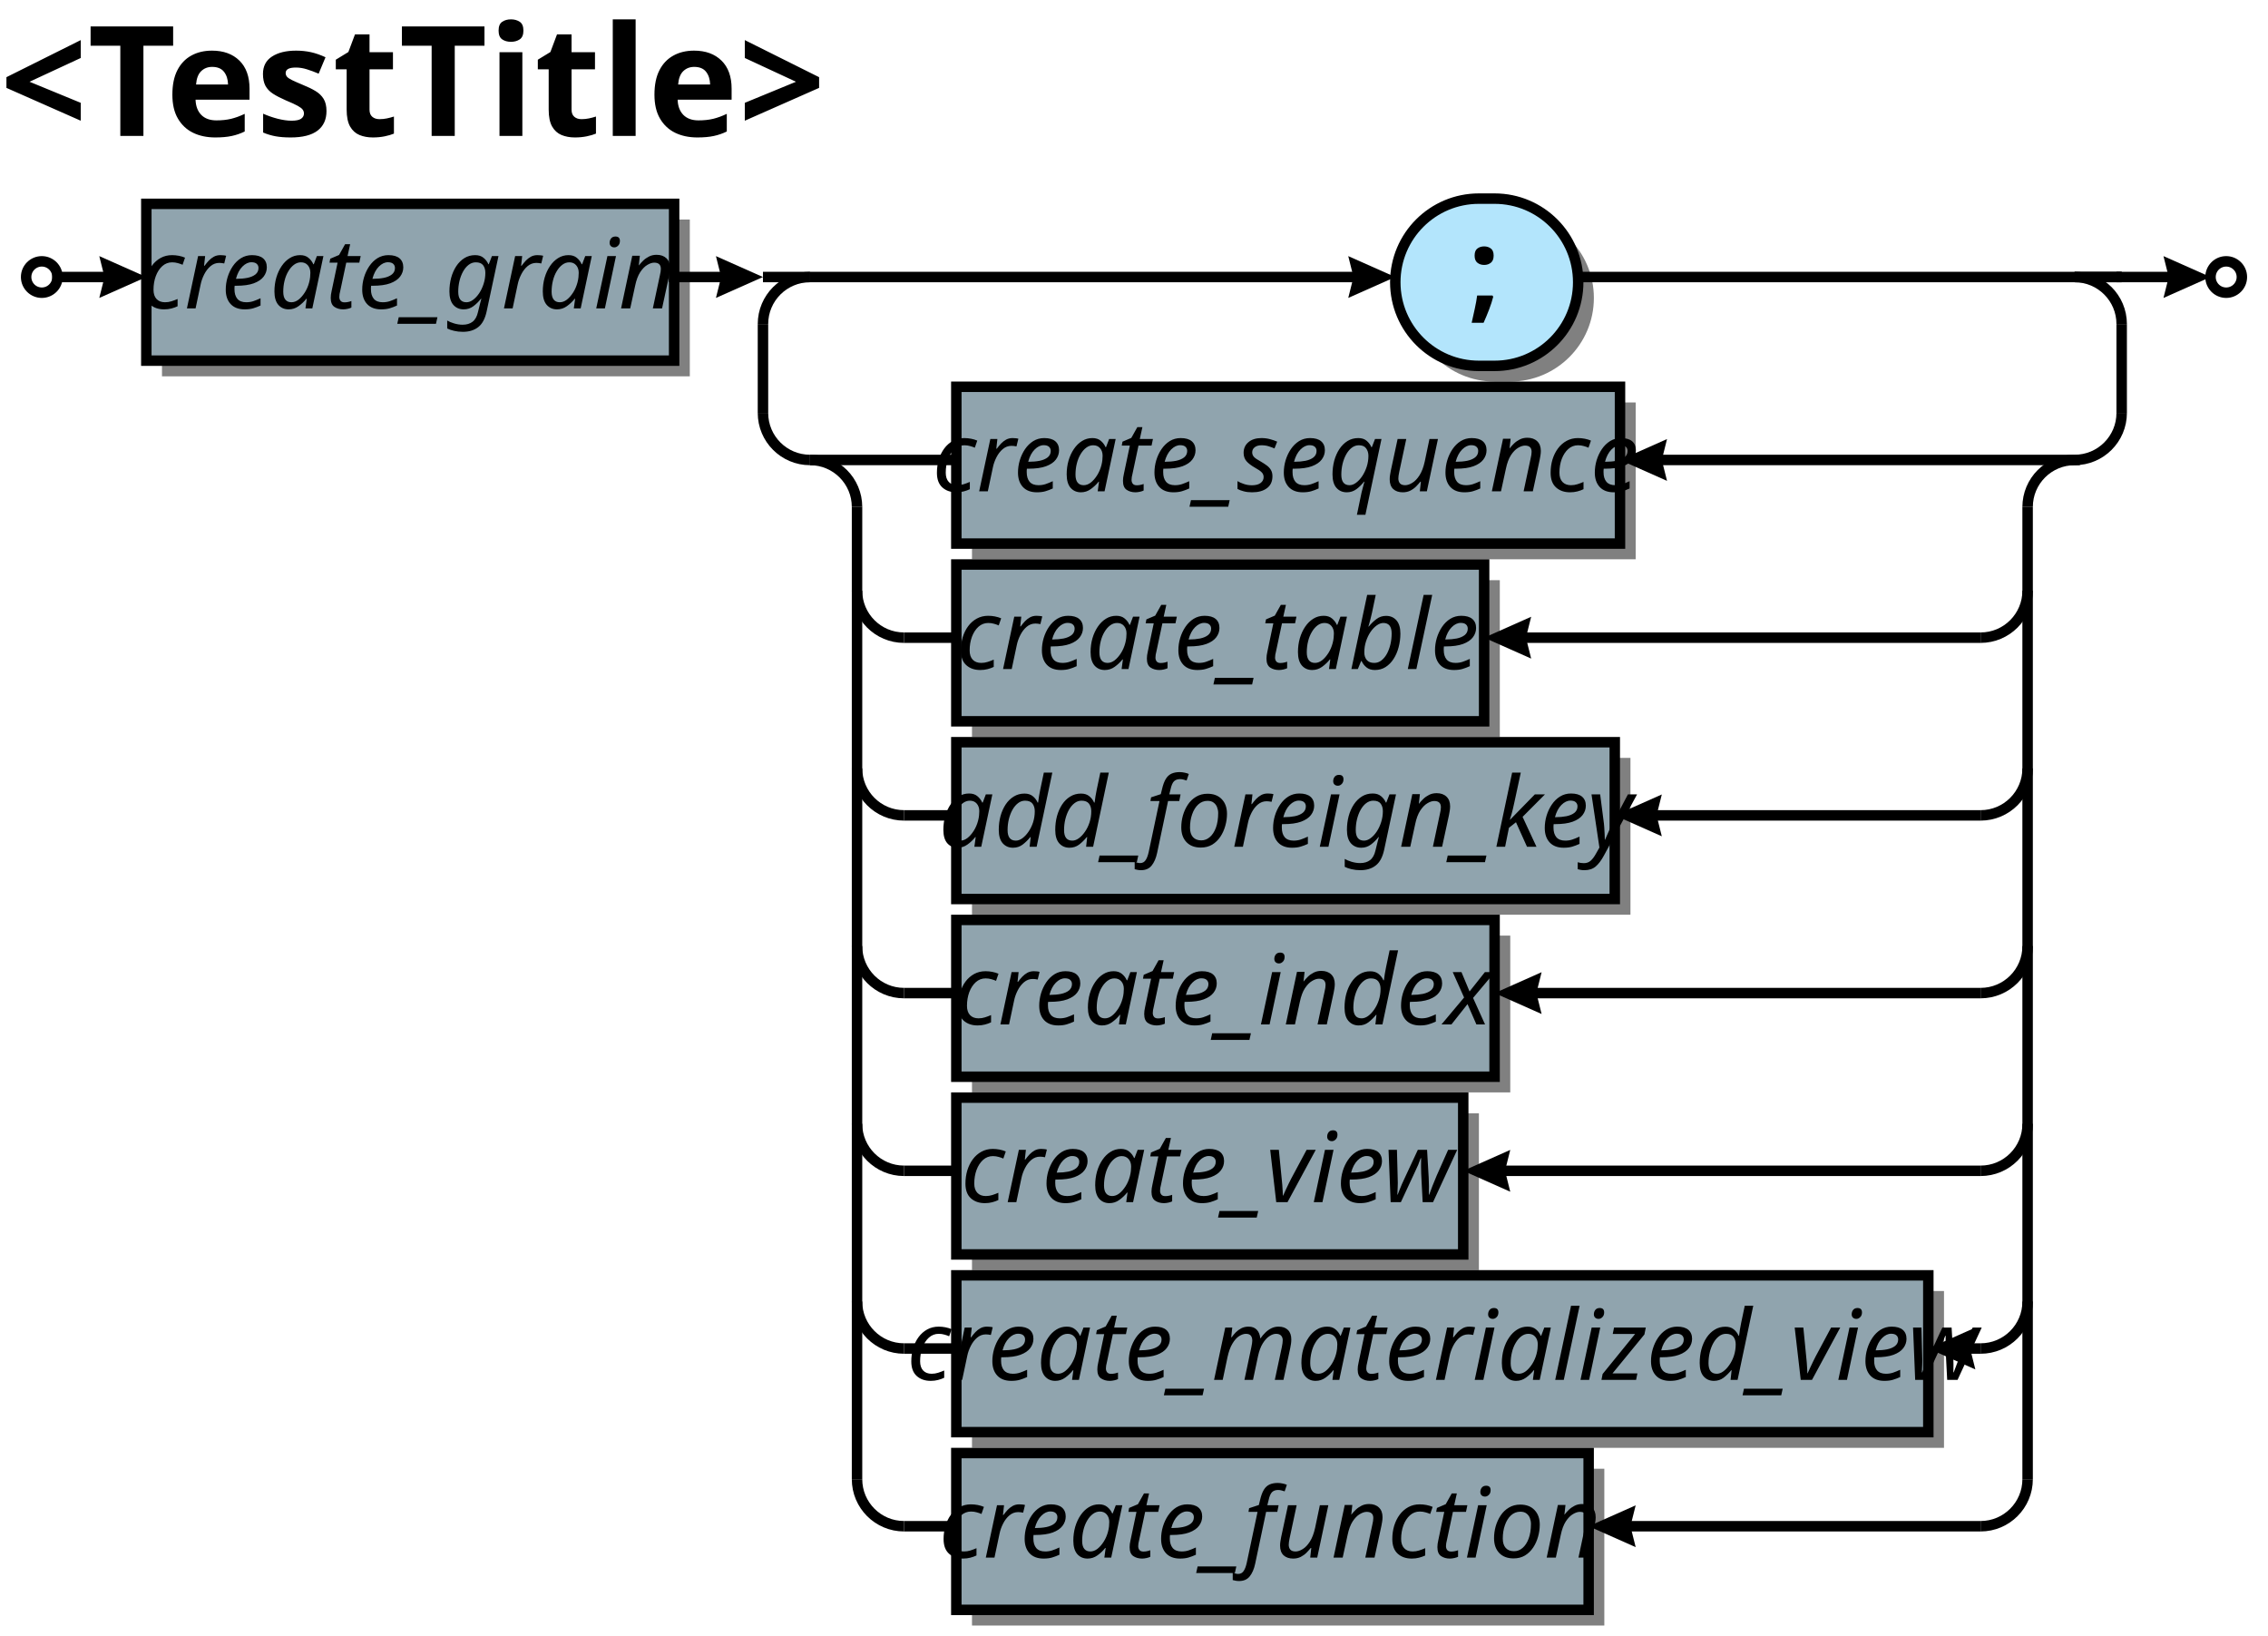
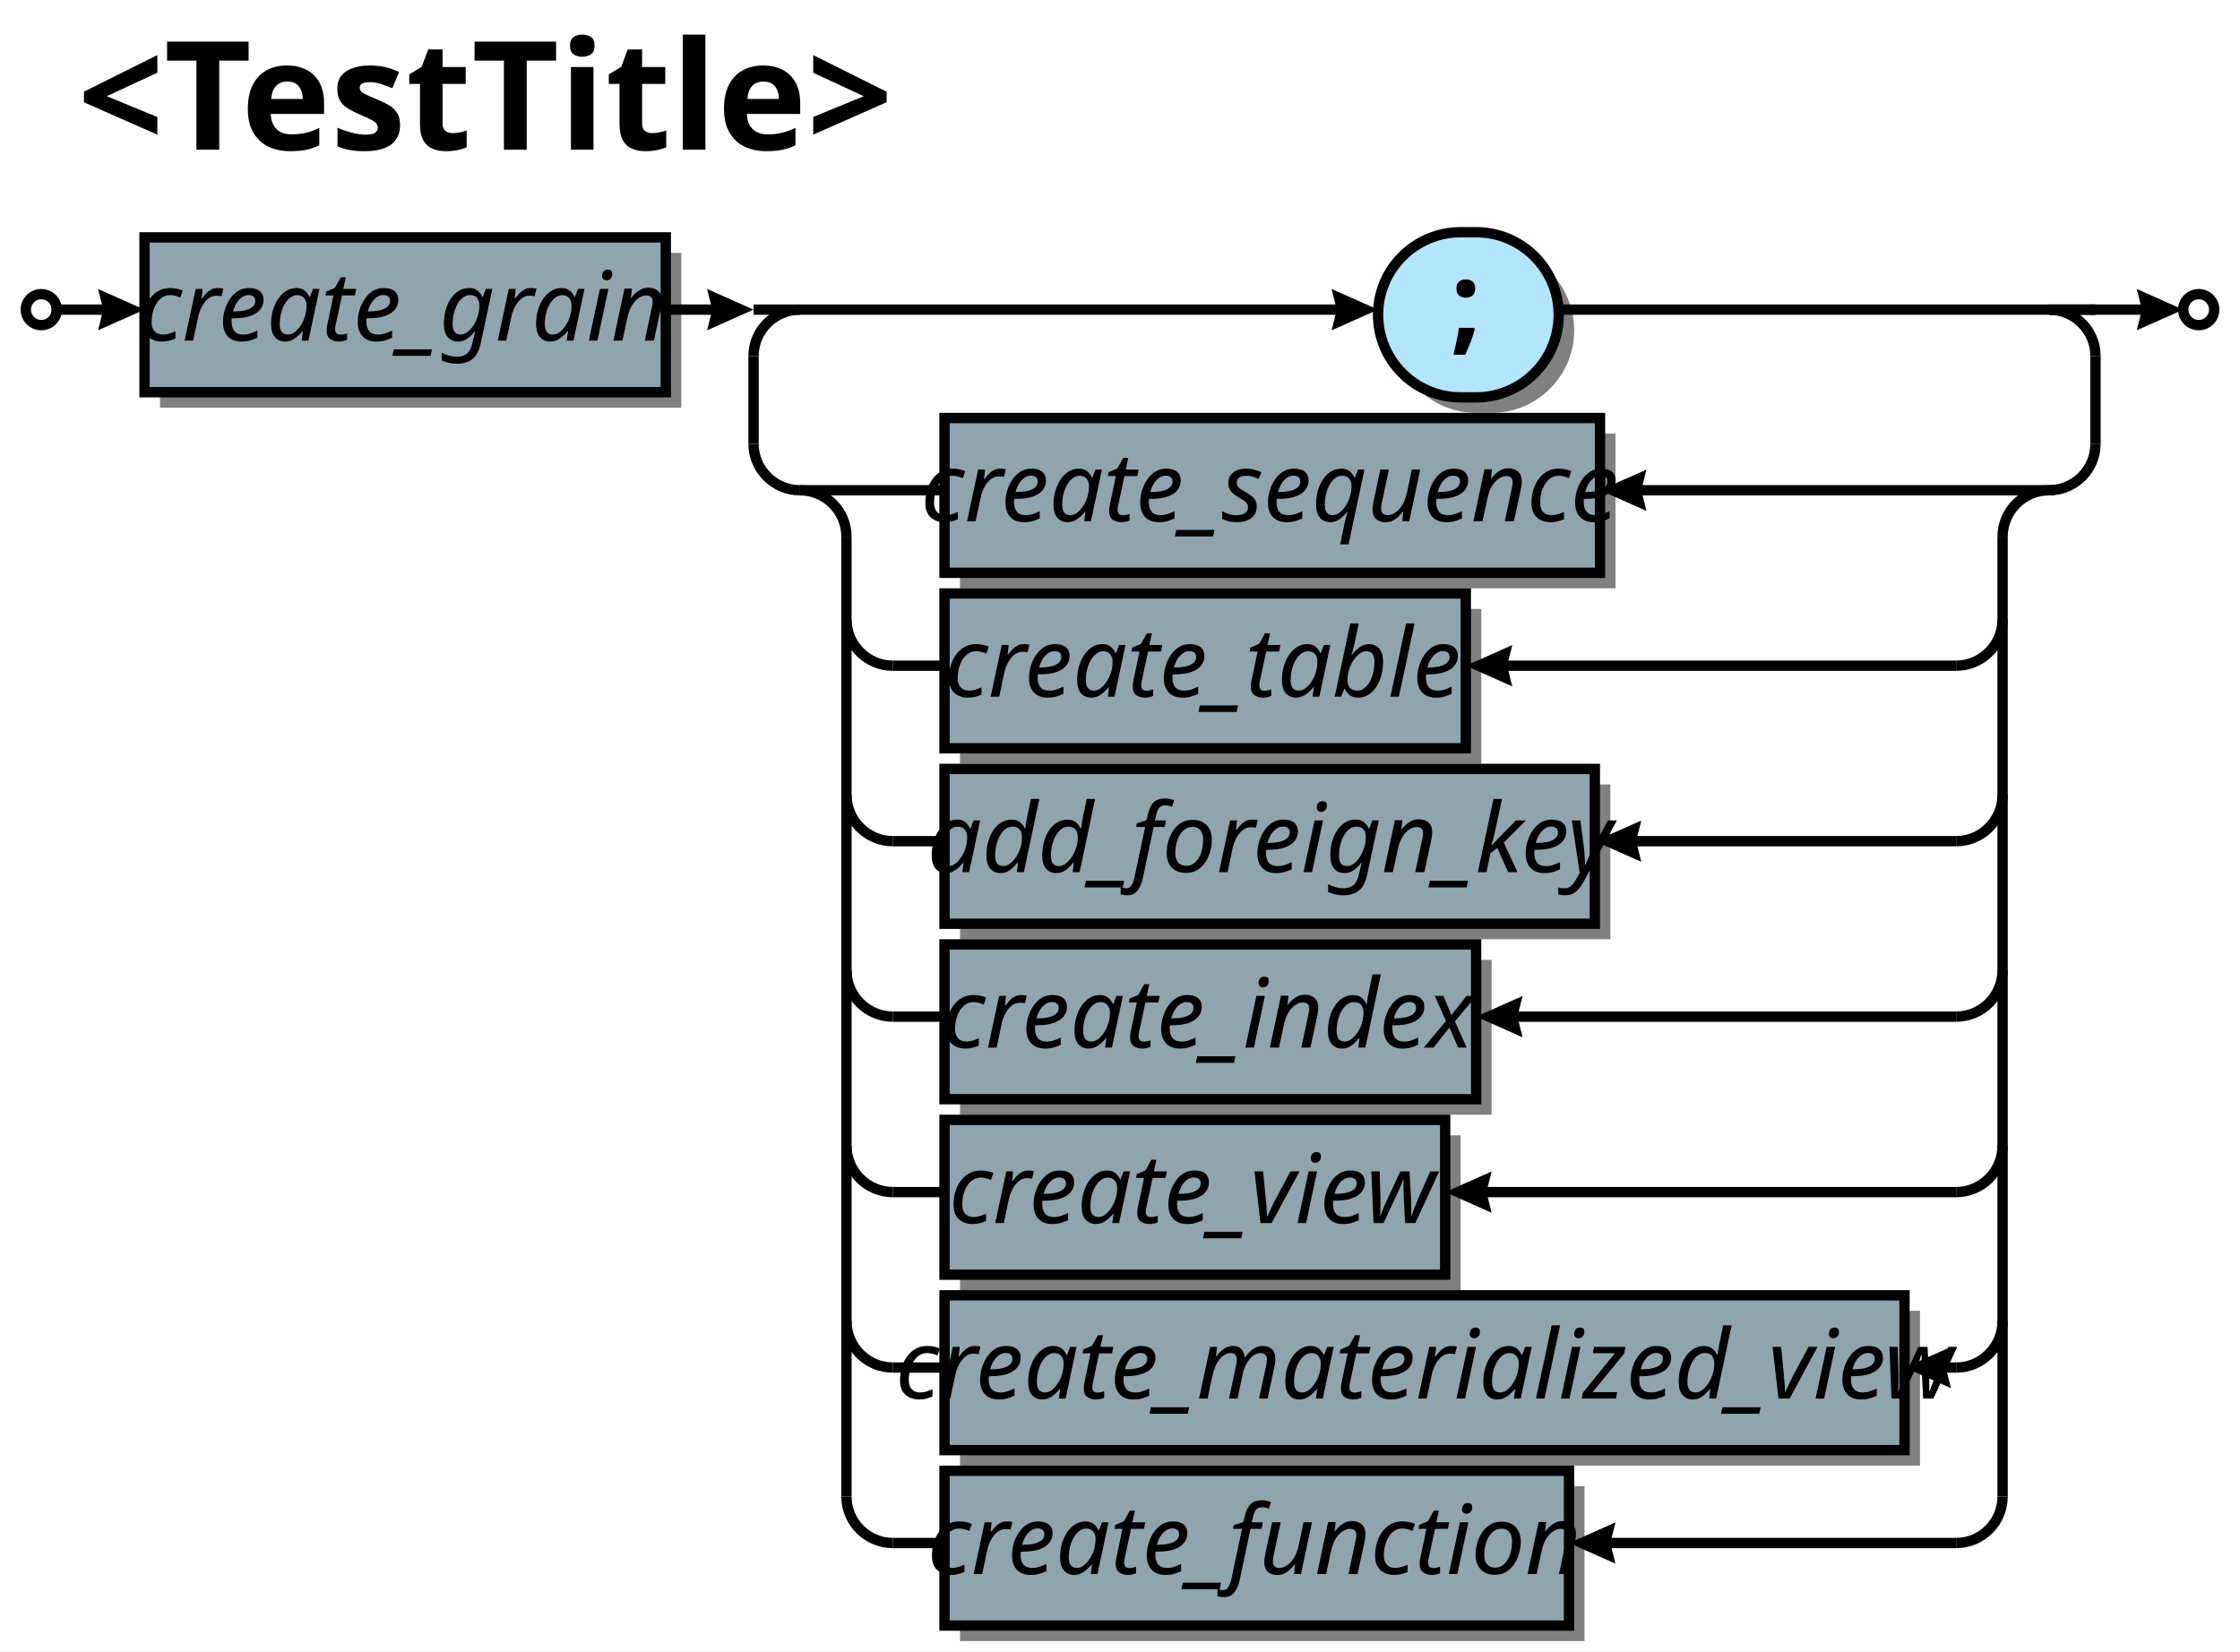
- <svg xmlns="http://www.w3.org/2000/svg" xml:space="preserve" width="434" height="313" version="1.1">
+ <svg xmlns="http://www.w3.org/2000/svg" xml:space="preserve" width="434" height="320" version="1.1">
  <style type="text/css">

- .title_font {fill:#000000; text-anchor:middle;
+ .title_font {fill:#000000; text-anchor:start;
font-family:PT Sans Bold; font-size:22pt; font-weight:bold; font-style:normal; }
.token_font {fill:#000000; text-anchor:middle;
font-family:PT Sans Bold; font-size:16pt; font-weight:bold; font-style:normal; }
.box_font {fill:#000000; text-anchor:middle;
font-family:PT Sans Italic; font-size:14pt; font-weight:normal; font-style:italic; }
.bubble_font {fill:#000000; text-anchor:middle;
font-family:PT Sans Bold; font-size:14pt; font-weight:bold; font-style:normal; }
.hex_font {fill:#000000; text-anchor:middle;
font-family:PT Sans Bold; font-size:14pt; font-weight:bold; font-style:normal; }
.label {fill: #000; text-anchor:middle; font-size:16pt; font-weight:bold; font-family:Sans;}
.link {fill: #0D47A1;}
.link:hover {fill: #0D47A1; text-decoration:underline;}
.link:visited {fill: #4A148C;}

</style>
  <defs>
    <marker id="arrow" markerWidth="5" markerHeight="4" refX="2.5" refY="2" orient="auto" markerUnits="strokeWidth">
      <path d="M0,0 L0.5,2 L0,4 L4.5,2 z" fill="#000000" />
    </marker>
  </defs>
  <rect width="100%" height="100%" fill="white" />
-   <circle cx="8" cy="53" r="3" stroke="#000000" stroke-width="2" fill="#ffffff" />
-   <rect x="31" y="42" width="101" height="30" fill="#000000" fill-opacity="0.498" />
-   <rect x="28" y="39" width="101" height="30" stroke="#000000" stroke-width="2" fill="#90a4ae" fill-opacity="1.0" />
-   <text class="box_font" x="78" y="59">create_grain</text>
-   <path d="M286,73 A16,16 0 0,1 286,41 H289 A16,16 0 0,1 289,73 z" fill="#000000" fill-opacity="0.498" />
-   <path d="M283,70 A16,16 0 0,1 283,38 H286 A16,16 0 0,1 286,70 z" stroke="#000000" stroke-width="2" fill="#b3e5fc" fill-opacity="1.0" />
-   <text class="token_font" x="284" y="59">;</text>
-   <rect x="186" y="77" width="127" height="30" fill="#000000" fill-opacity="0.498" />
-   <rect x="183" y="74" width="127" height="30" stroke="#000000" stroke-width="2" fill="#90a4ae" fill-opacity="1.0" />
-   <text class="box_font" x="246" y="94">create_sequence</text>
-   <rect x="186" y="111" width="101" height="30" fill="#000000" fill-opacity="0.498" />
-   <rect x="183" y="108" width="101" height="30" stroke="#000000" stroke-width="2" fill="#90a4ae" fill-opacity="1.0" />
-   <text class="box_font" x="233" y="128">create_table</text>
-   <rect x="186" y="145" width="126" height="30" fill="#000000" fill-opacity="0.498" />
-   <rect x="183" y="142" width="126" height="30" stroke="#000000" stroke-width="2" fill="#90a4ae" fill-opacity="1.0" />
-   <text class="box_font" x="246" y="162">add_foreign_key</text>
-   <rect x="186" y="179" width="103" height="30" fill="#000000" fill-opacity="0.498" />
-   <rect x="183" y="176" width="103" height="30" stroke="#000000" stroke-width="2" fill="#90a4ae" fill-opacity="1.0" />
-   <text class="box_font" x="234" y="196">create_index</text>
-   <rect x="186" y="213" width="97" height="30" fill="#000000" fill-opacity="0.498" />
-   <rect x="183" y="210" width="97" height="30" stroke="#000000" stroke-width="2" fill="#90a4ae" fill-opacity="1.0" />
-   <text class="box_font" x="231" y="230">create_view</text>
-   <rect x="186" y="247" width="186" height="30" fill="#000000" fill-opacity="0.498" />
-   <rect x="183" y="244" width="186" height="30" stroke="#000000" stroke-width="2" fill="#90a4ae" fill-opacity="1.0" />
-   <text class="box_font" x="276" y="264">create_materialized_view</text>
-   <rect x="186" y="281" width="121" height="30" fill="#000000" fill-opacity="0.498" />
-   <rect x="183" y="278" width="121" height="30" stroke="#000000" stroke-width="2" fill="#90a4ae" fill-opacity="1.0" />
-   <text class="box_font" x="243" y="298">create_function</text>
-   <line x1="155" y1="88" x2="183" y2="88" stroke="#000000" stroke-width="2" />
-   <line x1="398" y1="88" x2="314" y2="88" stroke="#000000" stroke-width="2" marker-end="url(#arrow)" />
-   <path d="M164,97 A9,9 0 0,0 155,88" stroke="#000000" stroke-width="2" fill="none" />
-   <line x1="173" y1="122" x2="183" y2="122" stroke="#000000" stroke-width="2" />
-   <line x1="379" y1="122" x2="288" y2="122" stroke="#000000" stroke-width="2" marker-end="url(#arrow)" />
-   <path d="M164,113 A9,9 0 0,0 173,122" stroke="#000000" stroke-width="2" fill="none" />
-   <path d="M379,122 A9,9 0 0,0 388,113" stroke="#000000" stroke-width="2" fill="none" />
-   <line x1="173" y1="156" x2="183" y2="156" stroke="#000000" stroke-width="2" />
-   <line x1="379" y1="156" x2="313" y2="156" stroke="#000000" stroke-width="2" marker-end="url(#arrow)" />
-   <path d="M164,147 A9,9 0 0,0 173,156" stroke="#000000" stroke-width="2" fill="none" />
-   <path d="M379,156 A9,9 0 0,0 388,147" stroke="#000000" stroke-width="2" fill="none" />
-   <line x1="173" y1="190" x2="183" y2="190" stroke="#000000" stroke-width="2" />
-   <line x1="379" y1="190" x2="290" y2="190" stroke="#000000" stroke-width="2" marker-end="url(#arrow)" />
-   <path d="M164,181 A9,9 0 0,0 173,190" stroke="#000000" stroke-width="2" fill="none" />
-   <path d="M379,190 A9,9 0 0,0 388,181" stroke="#000000" stroke-width="2" fill="none" />
-   <line x1="173" y1="224" x2="183" y2="224" stroke="#000000" stroke-width="2" />
-   <line x1="379" y1="224" x2="284" y2="224" stroke="#000000" stroke-width="2" marker-end="url(#arrow)" />
-   <path d="M164,215 A9,9 0 0,0 173,224" stroke="#000000" stroke-width="2" fill="none" />
-   <path d="M379,224 A9,9 0 0,0 388,215" stroke="#000000" stroke-width="2" fill="none" />
-   <line x1="173" y1="258" x2="183" y2="258" stroke="#000000" stroke-width="2" />
-   <line x1="379" y1="258" x2="373" y2="258" stroke="#000000" stroke-width="2" marker-end="url(#arrow)" />
-   <path d="M164,249 A9,9 0 0,0 173,258" stroke="#000000" stroke-width="2" fill="none" />
-   <path d="M379,258 A9,9 0 0,0 388,249" stroke="#000000" stroke-width="2" fill="none" />
-   <line x1="173" y1="292" x2="183" y2="292" stroke="#000000" stroke-width="2" />
-   <line x1="379" y1="292" x2="308" y2="292" stroke="#000000" stroke-width="2" marker-end="url(#arrow)" />
-   <path d="M164,283 A9,9 0 0,0 173,292" stroke="#000000" stroke-width="2" fill="none" />
-   <path d="M379,292 A9,9 0 0,0 388,283" stroke="#000000" stroke-width="2" fill="none" />
-   <path d="M397,88 A9,9 0 0,0 388,97" stroke="#000000" stroke-width="2" fill="none" />
-   <line x1="164" y1="283" x2="164" y2="97" stroke="#000000" stroke-width="2" />
-   <line x1="388" y1="283" x2="388" y2="97" stroke="#000000" stroke-width="2" />
-   <line x1="155" y1="53" x2="263" y2="53" stroke="#000000" stroke-width="2" marker-end="url(#arrow)" />
-   <line x1="302" y1="53" x2="406" y2="53" stroke="#000000" stroke-width="2" />
-   <line x1="146" y1="53" x2="155" y2="53" stroke="#000000" stroke-width="2" />
-   <path d="M155,53 A9,9 0 0,0 146,62" stroke="#000000" stroke-width="2" fill="none" />
-   <line x1="146" y1="62" x2="146" y2="79" stroke="#000000" stroke-width="2" />
-   <path d="M146,79 A9,9 0 0,0 155,88" stroke="#000000" stroke-width="2" fill="none" />
-   <path d="M406,62 A9,9 0 0,0 397,53" stroke="#000000" stroke-width="2" fill="none" />
-   <line x1="406" y1="62" x2="406" y2="79" stroke="#000000" stroke-width="2" />
-   <path d="M397,88 A9,9 0 0,0 406,79" stroke="#000000" stroke-width="2" fill="none" />
-   <line x1="397" y1="53" x2="406" y2="53" stroke="#000000" stroke-width="2" />
-   <line x1="128" y1="53" x2="142" y2="53" stroke="#000000" stroke-width="2" marker-end="url(#arrow)" />
-   <line x1="10" y1="53" x2="24" y2="53" stroke="#000000" stroke-width="2" marker-end="url(#arrow)" />
-   <circle cx="426" cy="53" r="3" stroke="#000000" stroke-width="2" fill="#ffffff" />
-   <line x1="405" y1="53" x2="419" y2="53" stroke="#000000" stroke-width="2" marker-end="url(#arrow)" />
-   <text class="title_font" x="79" y="26">&lt;TestTitle&gt;</text>
+   <circle cx="8" cy="60" r="3" stroke="#000000" stroke-width="2" fill="#ffffff" />
+   <rect x="31" y="49" width="101" height="30" fill="#000000" fill-opacity="0.498" />
+   <rect x="28" y="46" width="101" height="30" stroke="#000000" stroke-width="2" fill="#90a4ae" fill-opacity="1.0" />
+   <text class="box_font" x="78" y="66">create_grain</text>
+   <path d="M286,80 A16,16 0 0,1 286,48 H289 A16,16 0 0,1 289,80 z" fill="#000000" fill-opacity="0.498" />
+   <path d="M283,77 A16,16 0 0,1 283,45 H286 A16,16 0 0,1 286,77 z" stroke="#000000" stroke-width="2" fill="#b3e5fc" fill-opacity="1.0" />
+   <text class="token_font" x="284" y="66">;</text>
+   <rect x="186" y="84" width="127" height="30" fill="#000000" fill-opacity="0.498" />
+   <rect x="183" y="81" width="127" height="30" stroke="#000000" stroke-width="2" fill="#90a4ae" fill-opacity="1.0" />
+   <text class="box_font" x="246" y="101">create_sequence</text>
+   <rect x="186" y="118" width="101" height="30" fill="#000000" fill-opacity="0.498" />
+   <rect x="183" y="115" width="101" height="30" stroke="#000000" stroke-width="2" fill="#90a4ae" fill-opacity="1.0" />
+   <text class="box_font" x="233" y="135">create_table</text>
+   <rect x="186" y="152" width="126" height="30" fill="#000000" fill-opacity="0.498" />
+   <rect x="183" y="149" width="126" height="30" stroke="#000000" stroke-width="2" fill="#90a4ae" fill-opacity="1.0" />
+   <text class="box_font" x="246" y="169">add_foreign_key</text>
+   <rect x="186" y="186" width="103" height="30" fill="#000000" fill-opacity="0.498" />
+   <rect x="183" y="183" width="103" height="30" stroke="#000000" stroke-width="2" fill="#90a4ae" fill-opacity="1.0" />
+   <text class="box_font" x="234" y="203">create_index</text>
+   <rect x="186" y="220" width="97" height="30" fill="#000000" fill-opacity="0.498" />
+   <rect x="183" y="217" width="97" height="30" stroke="#000000" stroke-width="2" fill="#90a4ae" fill-opacity="1.0" />
+   <text class="box_font" x="231" y="237">create_view</text>
+   <rect x="186" y="254" width="186" height="30" fill="#000000" fill-opacity="0.498" />
+   <rect x="183" y="251" width="186" height="30" stroke="#000000" stroke-width="2" fill="#90a4ae" fill-opacity="1.0" />
+   <text class="box_font" x="276" y="271">create_materialized_view</text>
+   <rect x="186" y="288" width="121" height="30" fill="#000000" fill-opacity="0.498" />
+   <rect x="183" y="285" width="121" height="30" stroke="#000000" stroke-width="2" fill="#90a4ae" fill-opacity="1.0" />
+   <text class="box_font" x="243" y="305">create_function</text>
+   <line x1="155" y1="95" x2="183" y2="95" stroke="#000000" stroke-width="2" />
+   <line x1="398" y1="95" x2="314" y2="95" stroke="#000000" stroke-width="2" marker-end="url(#arrow)" />
+   <path d="M164,104 A9,9 0 0,0 155,95" stroke="#000000" stroke-width="2" fill="none" />
+   <line x1="173" y1="129" x2="183" y2="129" stroke="#000000" stroke-width="2" />
+   <line x1="379" y1="129" x2="288" y2="129" stroke="#000000" stroke-width="2" marker-end="url(#arrow)" />
+   <path d="M164,120 A9,9 0 0,0 173,129" stroke="#000000" stroke-width="2" fill="none" />
+   <path d="M379,129 A9,9 0 0,0 388,120" stroke="#000000" stroke-width="2" fill="none" />
+   <line x1="173" y1="163" x2="183" y2="163" stroke="#000000" stroke-width="2" />
+   <line x1="379" y1="163" x2="313" y2="163" stroke="#000000" stroke-width="2" marker-end="url(#arrow)" />
+   <path d="M164,154 A9,9 0 0,0 173,163" stroke="#000000" stroke-width="2" fill="none" />
+   <path d="M379,163 A9,9 0 0,0 388,154" stroke="#000000" stroke-width="2" fill="none" />
+   <line x1="173" y1="197" x2="183" y2="197" stroke="#000000" stroke-width="2" />
+   <line x1="379" y1="197" x2="290" y2="197" stroke="#000000" stroke-width="2" marker-end="url(#arrow)" />
+   <path d="M164,188 A9,9 0 0,0 173,197" stroke="#000000" stroke-width="2" fill="none" />
+   <path d="M379,197 A9,9 0 0,0 388,188" stroke="#000000" stroke-width="2" fill="none" />
+   <line x1="173" y1="231" x2="183" y2="231" stroke="#000000" stroke-width="2" />
+   <line x1="379" y1="231" x2="284" y2="231" stroke="#000000" stroke-width="2" marker-end="url(#arrow)" />
+   <path d="M164,222 A9,9 0 0,0 173,231" stroke="#000000" stroke-width="2" fill="none" />
+   <path d="M379,231 A9,9 0 0,0 388,222" stroke="#000000" stroke-width="2" fill="none" />
+   <line x1="173" y1="265" x2="183" y2="265" stroke="#000000" stroke-width="2" />
+   <line x1="379" y1="265" x2="373" y2="265" stroke="#000000" stroke-width="2" marker-end="url(#arrow)" />
+   <path d="M164,256 A9,9 0 0,0 173,265" stroke="#000000" stroke-width="2" fill="none" />
+   <path d="M379,265 A9,9 0 0,0 388,256" stroke="#000000" stroke-width="2" fill="none" />
+   <line x1="173" y1="299" x2="183" y2="299" stroke="#000000" stroke-width="2" />
+   <line x1="379" y1="299" x2="308" y2="299" stroke="#000000" stroke-width="2" marker-end="url(#arrow)" />
+   <path d="M164,290 A9,9 0 0,0 173,299" stroke="#000000" stroke-width="2" fill="none" />
+   <path d="M379,299 A9,9 0 0,0 388,290" stroke="#000000" stroke-width="2" fill="none" />
+   <path d="M397,95 A9,9 0 0,0 388,104" stroke="#000000" stroke-width="2" fill="none" />
+   <line x1="164" y1="290" x2="164" y2="104" stroke="#000000" stroke-width="2" />
+   <line x1="388" y1="290" x2="388" y2="104" stroke="#000000" stroke-width="2" />
+   <line x1="155" y1="60" x2="263" y2="60" stroke="#000000" stroke-width="2" marker-end="url(#arrow)" />
+   <line x1="302" y1="60" x2="406" y2="60" stroke="#000000" stroke-width="2" />
+   <line x1="146" y1="60" x2="155" y2="60" stroke="#000000" stroke-width="2" />
+   <path d="M155,60 A9,9 0 0,0 146,69" stroke="#000000" stroke-width="2" fill="none" />
+   <line x1="146" y1="69" x2="146" y2="86" stroke="#000000" stroke-width="2" />
+   <path d="M146,86 A9,9 0 0,0 155,95" stroke="#000000" stroke-width="2" fill="none" />
+   <path d="M406,69 A9,9 0 0,0 397,60" stroke="#000000" stroke-width="2" fill="none" />
+   <line x1="406" y1="69" x2="406" y2="86" stroke="#000000" stroke-width="2" />
+   <path d="M397,95 A9,9 0 0,0 406,86" stroke="#000000" stroke-width="2" fill="none" />
+   <line x1="397" y1="60" x2="406" y2="60" stroke="#000000" stroke-width="2" />
+   <line x1="128" y1="60" x2="142" y2="60" stroke="#000000" stroke-width="2" marker-end="url(#arrow)" />
+   <line x1="10" y1="60" x2="24" y2="60" stroke="#000000" stroke-width="2" marker-end="url(#arrow)" />
+   <circle cx="426" cy="60" r="3" stroke="#000000" stroke-width="2" fill="#ffffff" />
+   <line x1="405" y1="60" x2="419" y2="60" stroke="#000000" stroke-width="2" marker-end="url(#arrow)" />
+   <text class="title_font" x="15" y="29">&lt;TestTitle&gt;</text>
</svg>
